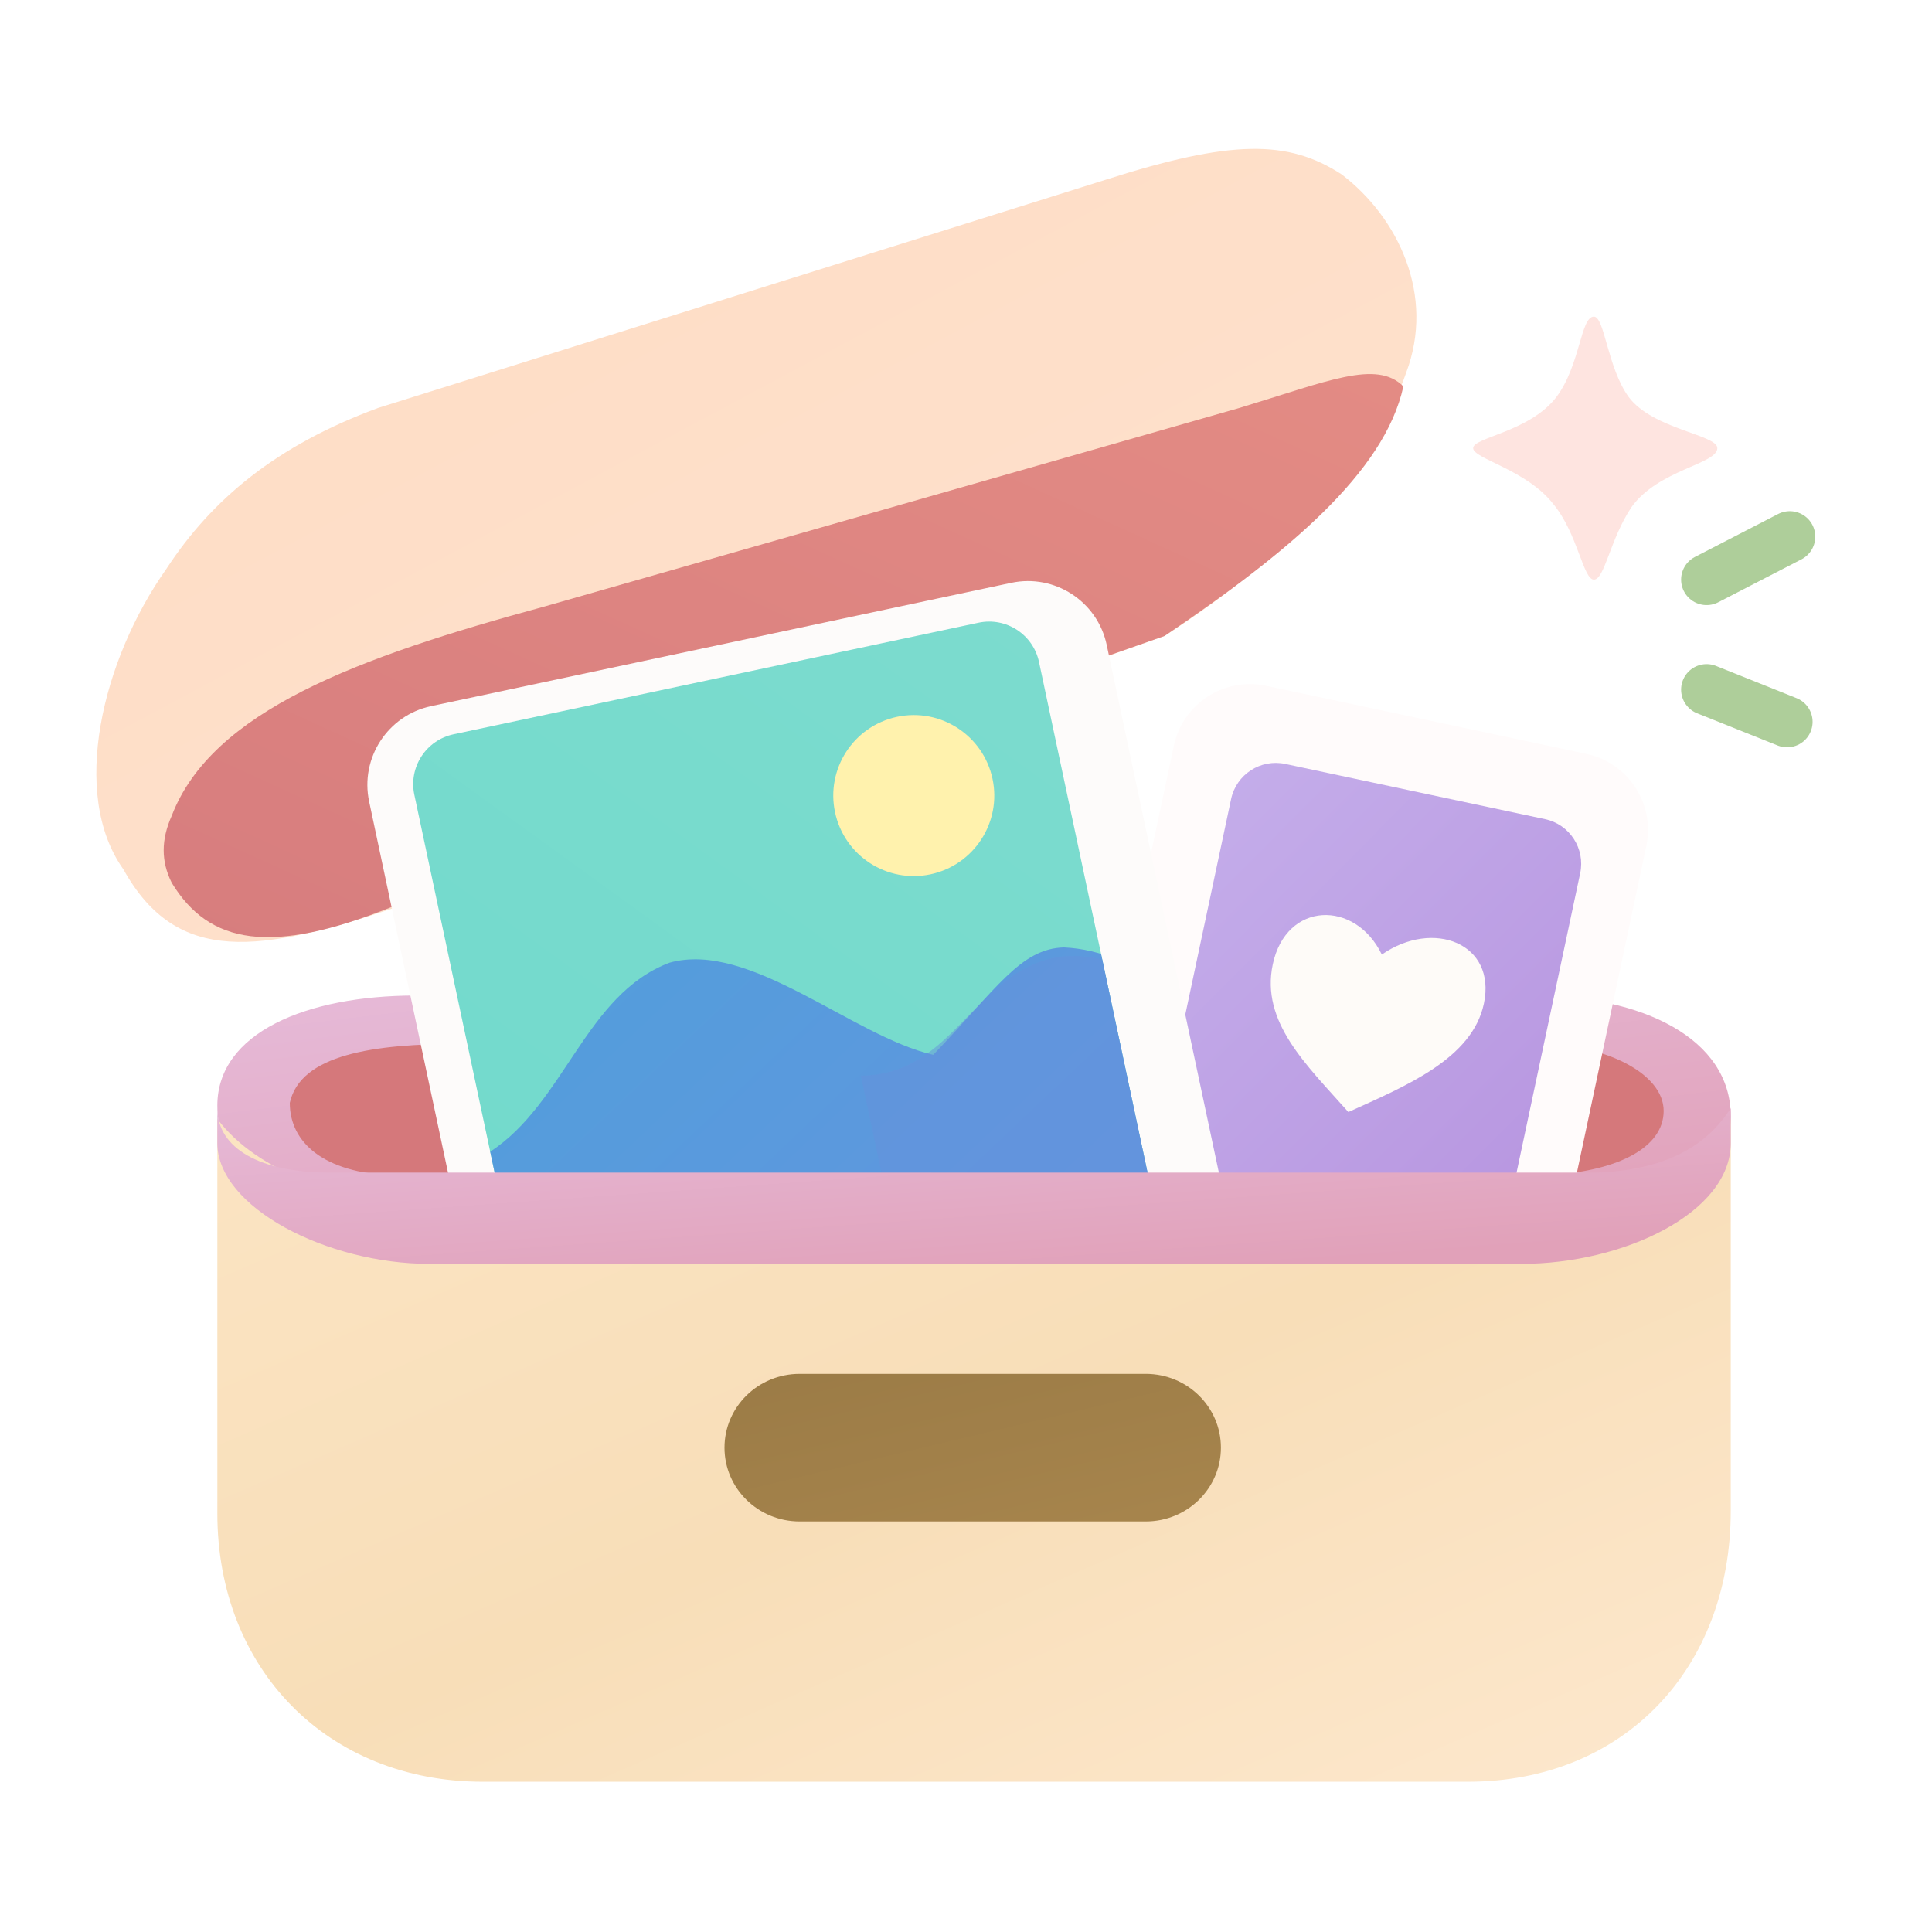
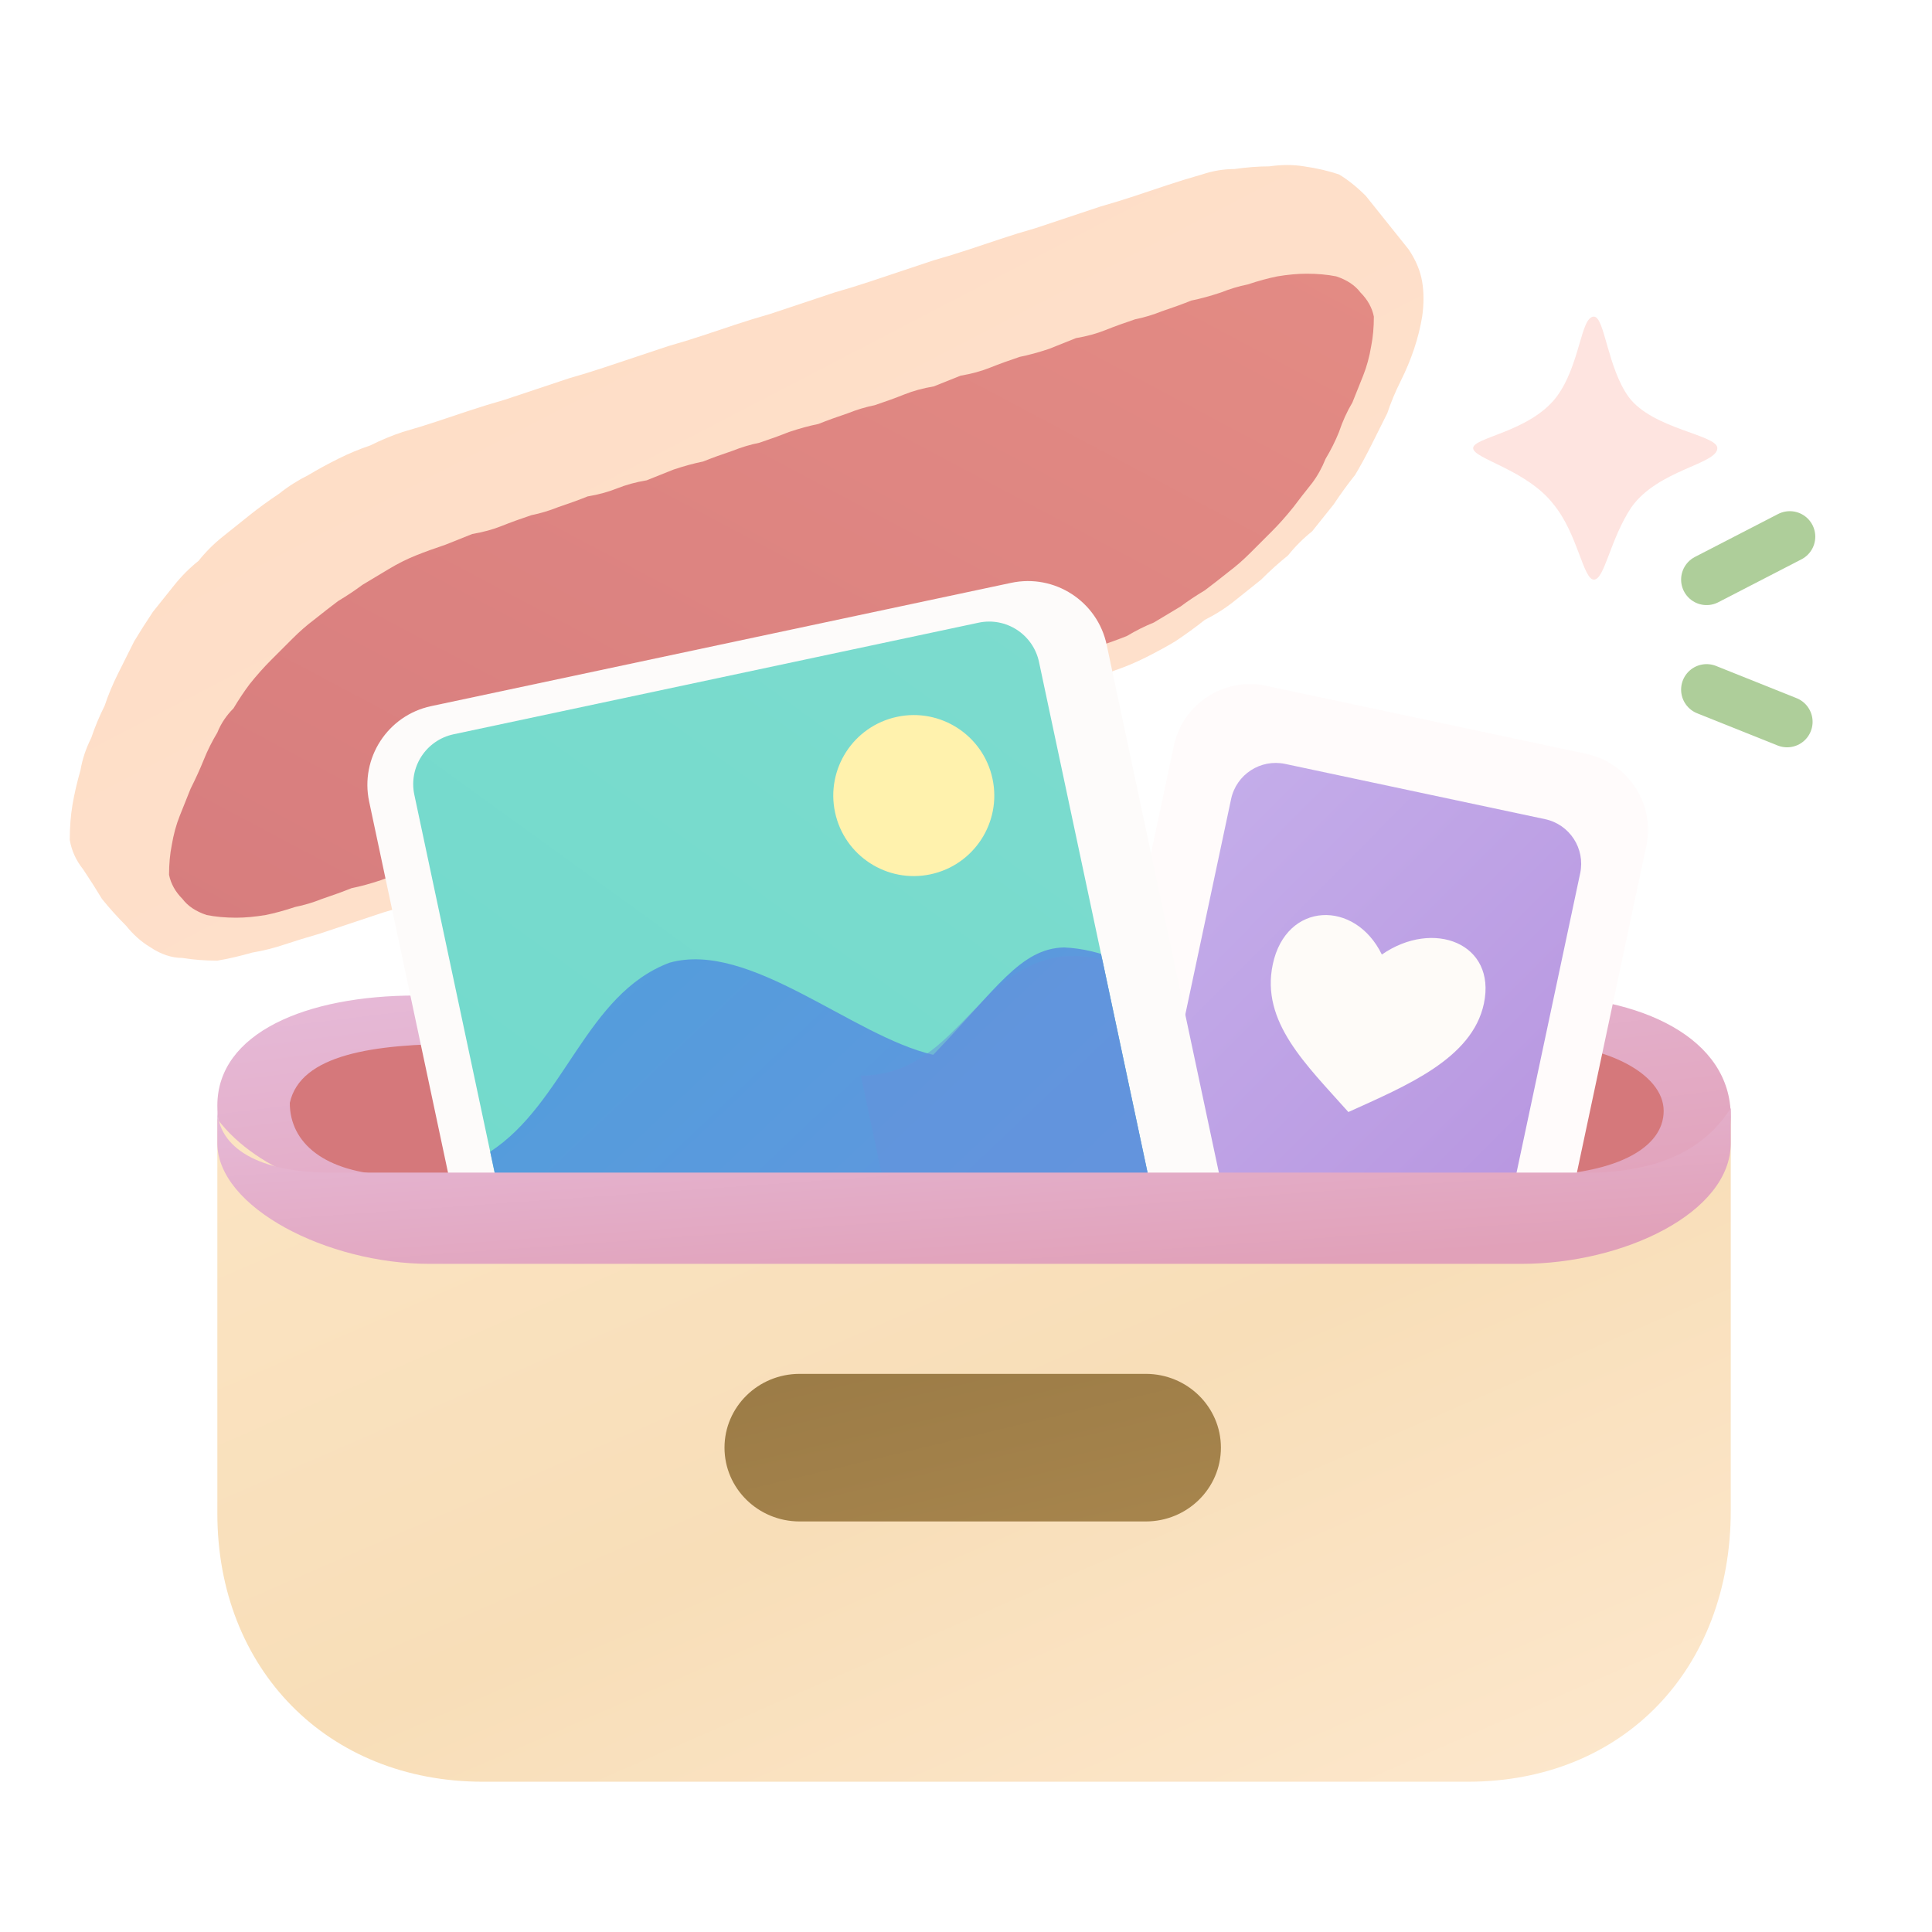
<svg xmlns="http://www.w3.org/2000/svg" viewBox="260 155 720 720" role="img" aria-label="Schuhkarton logo">
  <defs>
    <linearGradient id="sk-lidTop" x1="0" y1="0" x2="0.9" y2="1">
      <stop stop-color="#fedcc4" />
      <stop offset="1" stop-color="#fee2ce" />
    </linearGradient>
    <linearGradient id="sk-lidInside" x1="0" y1="1" x2="1" y2="0">
      <stop stop-color="#d77d7e" />
      <stop offset="1" stop-color="#e38b84" />
    </linearGradient>
    <linearGradient id="sk-rim" x1="0" y1="0" x2="0.7" y2="1">
      <stop stop-color="#e6bad8" />
      <stop offset="1" stop-color="#e1a1b9" />
    </linearGradient>
    <linearGradient id="sk-box" x1="0" y1="0" x2="1" y2="1">
      <stop stop-color="#fbe4c3" />
      <stop offset="0.5" stop-color="#f8deb8" />
      <stop offset="1" stop-color="#fde8ce" />
    </linearGradient>
    <linearGradient id="sk-slot" x1="0" y1="0" x2="0.8" y2="1">
      <stop stop-color="#9b7b46" />
      <stop offset="1" stop-color="#a6844c" />
    </linearGradient>
    <linearGradient id="sk-sky" x1="0" y1="1" x2="1" y2="0">
      <stop stop-color="#71dacc" />
      <stop offset="1" stop-color="#7cdbce" />
    </linearGradient>
    <linearGradient id="sk-mountains" x1="0" y1="0" x2="1" y2="1">
      <stop stop-color="#529edb" />
      <stop offset="1" stop-color="#6693e0" />
    </linearGradient>
    <linearGradient id="sk-heartBg" x1="0" y1="0" x2="1" y2="1">
      <stop stop-color="#c4adea" />
      <stop offset="1" stop-color="#b693df" />
    </linearGradient>
    <clipPath id="sk-scene">
      <rect x="429" y="405" width="238" height="260" rx="19" />
    </clipPath>
    <clipPath id="sk-inbox">
      <rect x="260" y="155" width="720" height="640" />
    </clipPath>
  </defs>
  <g class="lid">
-     <path fill="url(#sk-lidTop)" d="M306 479C286 451 298 401 322 367C339 341 363 321 401 307L672 222C719 207 740 207 760 220C781 236 795 265 784 294C773 326 745 359 694 392L408 493C357 510 326 515 306 479Z" />
-     <path fill="url(#sk-lidInside)" d="M324 459C339 420 393 400 463 381L722 307C755 297 773 289 783 299C776 331 740 361 694 392L406 493C361 511 338 507 324 484C320 476 320 468 324 459Z" />
+     <path fill="url(#sk-lidTop)" d="M777 309Q774 315 771 321Q768 327 765 332Q761 337 757 343Q753 348 749 353Q744 357 740 362Q735 366 730 371Q725 375 720 379Q715 383 709 386Q704 390 698 394Q693 397 687 400Q681 403 675 405Q669 408 663 410Q657 412 651 414Q645 416 639 418Q632 421 626 423Q620 425 614 427Q608 429 601 431Q595 433 589 435Q583 437 577 439Q571 441 564 443Q558 445 552 447Q546 449 540 451Q533 453 527 455Q521 457 515 459Q509 461 502 463Q496 465 490 467Q484 469 478 471Q471 473 465 475Q459 477 453 479Q447 481 441 483Q434 485 428 487Q422 489 416 491Q410 493 403 495Q397 497 391 499Q385 501 379 503Q372 505 366 507Q360 509 354 510Q347 512 341 513Q334 513 328 512Q322 512 316 508Q311 505 307 500Q302 495 298 490Q295 485 291 479Q287 474 286 468Q286 461 287 455Q288 449 290 442Q291 436 294 430Q296 424 299 418Q301 412 304 406Q307 400 310 394Q313 389 317 383Q321 378 325 373Q329 368 334 364Q338 359 343 355Q348 351 353 347Q358 343 364 339Q369 335 375 332Q380 329 386 326Q392 323 398 321Q404 318 410 316Q417 314 423 312Q429 310 435 308Q441 306 448 304Q454 302 460 300Q466 298 472 296Q479 294 485 292Q491 290 497 288Q503 286 509 284Q516 282 522 280Q528 278 534 276Q540 274 547 272Q553 270 559 268Q565 266 571 264Q578 262 584 260Q590 258 596 256Q602 254 608 252Q615 250 621 248Q627 246 633 244Q639 242 646 240Q652 238 658 236Q664 234 670 232Q677 230 683 228Q689 226 695 224Q701 222 708 220Q714 218 720 218Q727 217 733 217Q740 216 746 217Q753 218 759 220Q764 223 769 228Q773 233 777 238Q781 243 785 248Q789 254 790 260Q791 266 790 273Q789 279 787 285Q785 291 782 297Q779 303 777 309Z" />
+     <path fill="url(#sk-lidInside)" d="M759 316Q757 321 754 326Q752 331 749 335Q745 340 742 344Q738 349 734 353Q730 357 726 361Q722 365 718 368Q713 372 709 375Q704 378 700 381Q695 384 690 387Q685 389 680 392Q675 394 669 396Q664 398 659 400Q653 401 648 403Q643 405 637 407Q632 408 627 410Q621 412 616 413Q610 415 605 417Q600 419 594 420Q589 422 584 424Q578 426 573 427Q568 429 562 431Q557 433 552 434Q546 436 541 438Q536 440 530 441Q525 443 519 445Q514 447 509 448Q503 450 498 452Q493 453 487 455Q482 457 477 459Q471 460 466 462Q461 464 455 466Q450 467 445 469Q439 471 434 473Q428 474 423 476Q418 478 412 480Q407 481 402 483Q396 485 391 486Q386 488 380 490Q375 492 370 493Q364 495 359 496Q353 497 348 497Q342 497 337 496Q331 494 328 490Q324 486 323 481Q323 475 324 470Q325 464 327 459Q329 454 331 449Q334 443 336 438Q338 433 341 428Q343 423 347 419Q350 414 353 410Q357 405 361 401Q365 397 369 393Q373 389 377 386Q382 382 386 379Q391 376 395 373Q400 370 405 367Q410 364 415 362Q420 360 426 358Q431 356 436 354Q442 353 447 351Q452 349 458 347Q463 346 468 344Q474 342 479 340Q485 339 490 337Q495 335 501 334Q506 332 511 330Q517 328 522 327Q527 325 533 323Q538 321 543 320Q549 318 554 316Q560 314 565 313Q570 311 576 309Q581 307 586 306Q592 304 597 302Q602 300 608 299Q613 297 618 295Q624 294 629 292Q634 290 640 288Q645 287 651 285Q656 283 661 281Q667 280 672 278Q677 276 683 274Q688 273 693 271Q699 269 704 267Q709 266 715 264Q720 262 725 261Q731 259 736 258Q742 257 747 257Q753 257 758 258Q764 260 767 264Q771 268 772 273Q772 279 771 284Q770 290 768 295Q766 300 764 305Q761 310 759 316Z" />
  </g>
  <path fill="url(#sk-rim)" d="M341 567C341 540 374 526 415 526H831C872 526 905 542 905 571C905 598 870 626 823 626H423C376 626 341 599 341 567Z" />
  <path fill="#d5787b" d="M368 566C372 548 399 544 432 544H833C858 544 880 555 880 569C880 583 862 592 835 593H406C381 592 368 581 368 566Z" />
  <g clip-path="url(#sk-inbox)">
    <g class="p2">
      <g transform="rotate(12 771 515)">
        <rect x="682" y="421" width="180" height="255" rx="29" fill="#fffbfb" />
        <rect x="707" y="448" width="133" height="208" rx="17" fill="url(#sk-heartBg)" />
        <path fill="#fefbf8" d="M774 510C760 492 735 498 735 522C735 544 755 556 774 570C793 556 815 541 815 520C815 497 790 493 774 510Z" />
      </g>
    </g>
    <g class="p1">
      <g transform="rotate(-12 551 507)">
        <rect x="412" y="393" width="281" height="307" rx="30" fill="#fdfbfa" />
        <g clip-path="url(#sk-scene)">
          <rect x="429" y="405" width="238" height="260" rx="19" fill="url(#sk-sky)" />
          <circle cx="611" cy="463" r="30" fill="#fff2ad" />
          <path fill="url(#sk-mountains)" d="M429 560C460 548 476 510 509 505C540 503 570 546 598 559C626 540 638 527 654 530C681 537 696 564 712 572L712 678H429Z" />
          <path fill="#6591dc" opacity="0.5" d="M570 561C604 568 619 532 651 533C678 535 699 564 712 576V678H570Z" />
        </g>
      </g>
    </g>
  </g>
  <path fill="url(#sk-box)" d="M341 572C356 592 388 603 419 603H827C862 603 891 589 905 572V718C905 777 865 819 807 819H440C382 819 341 777 341 719Z" />
  <path fill="url(#sk-rim)" d="M341 568C341 583 357 592 383 592H855C881 591 896 582 905 568V581C905 607 865 626 827 626H420C382 626 341 605 341 581Z" />
  <rect x="530" y="667" width="185" height="55" rx="28" fill="url(#sk-slot)" />
  <path class="star" fill="#fee4e0" d="M854 273C858 273 859 292 867 303C876 315 900 317 900 322C900 328 878 330 868 344C860 356 858 371 854 371C850 371 848 354 839 343C829 330 809 326 809 322C809 318 830 316 840 303C849 291 849 273 854 273Z" />
  <path class="rays" d="M896 371L927 355M896 412L926 424" fill="none" stroke="#aece9a" stroke-width="19" stroke-linecap="round" />
</svg>
